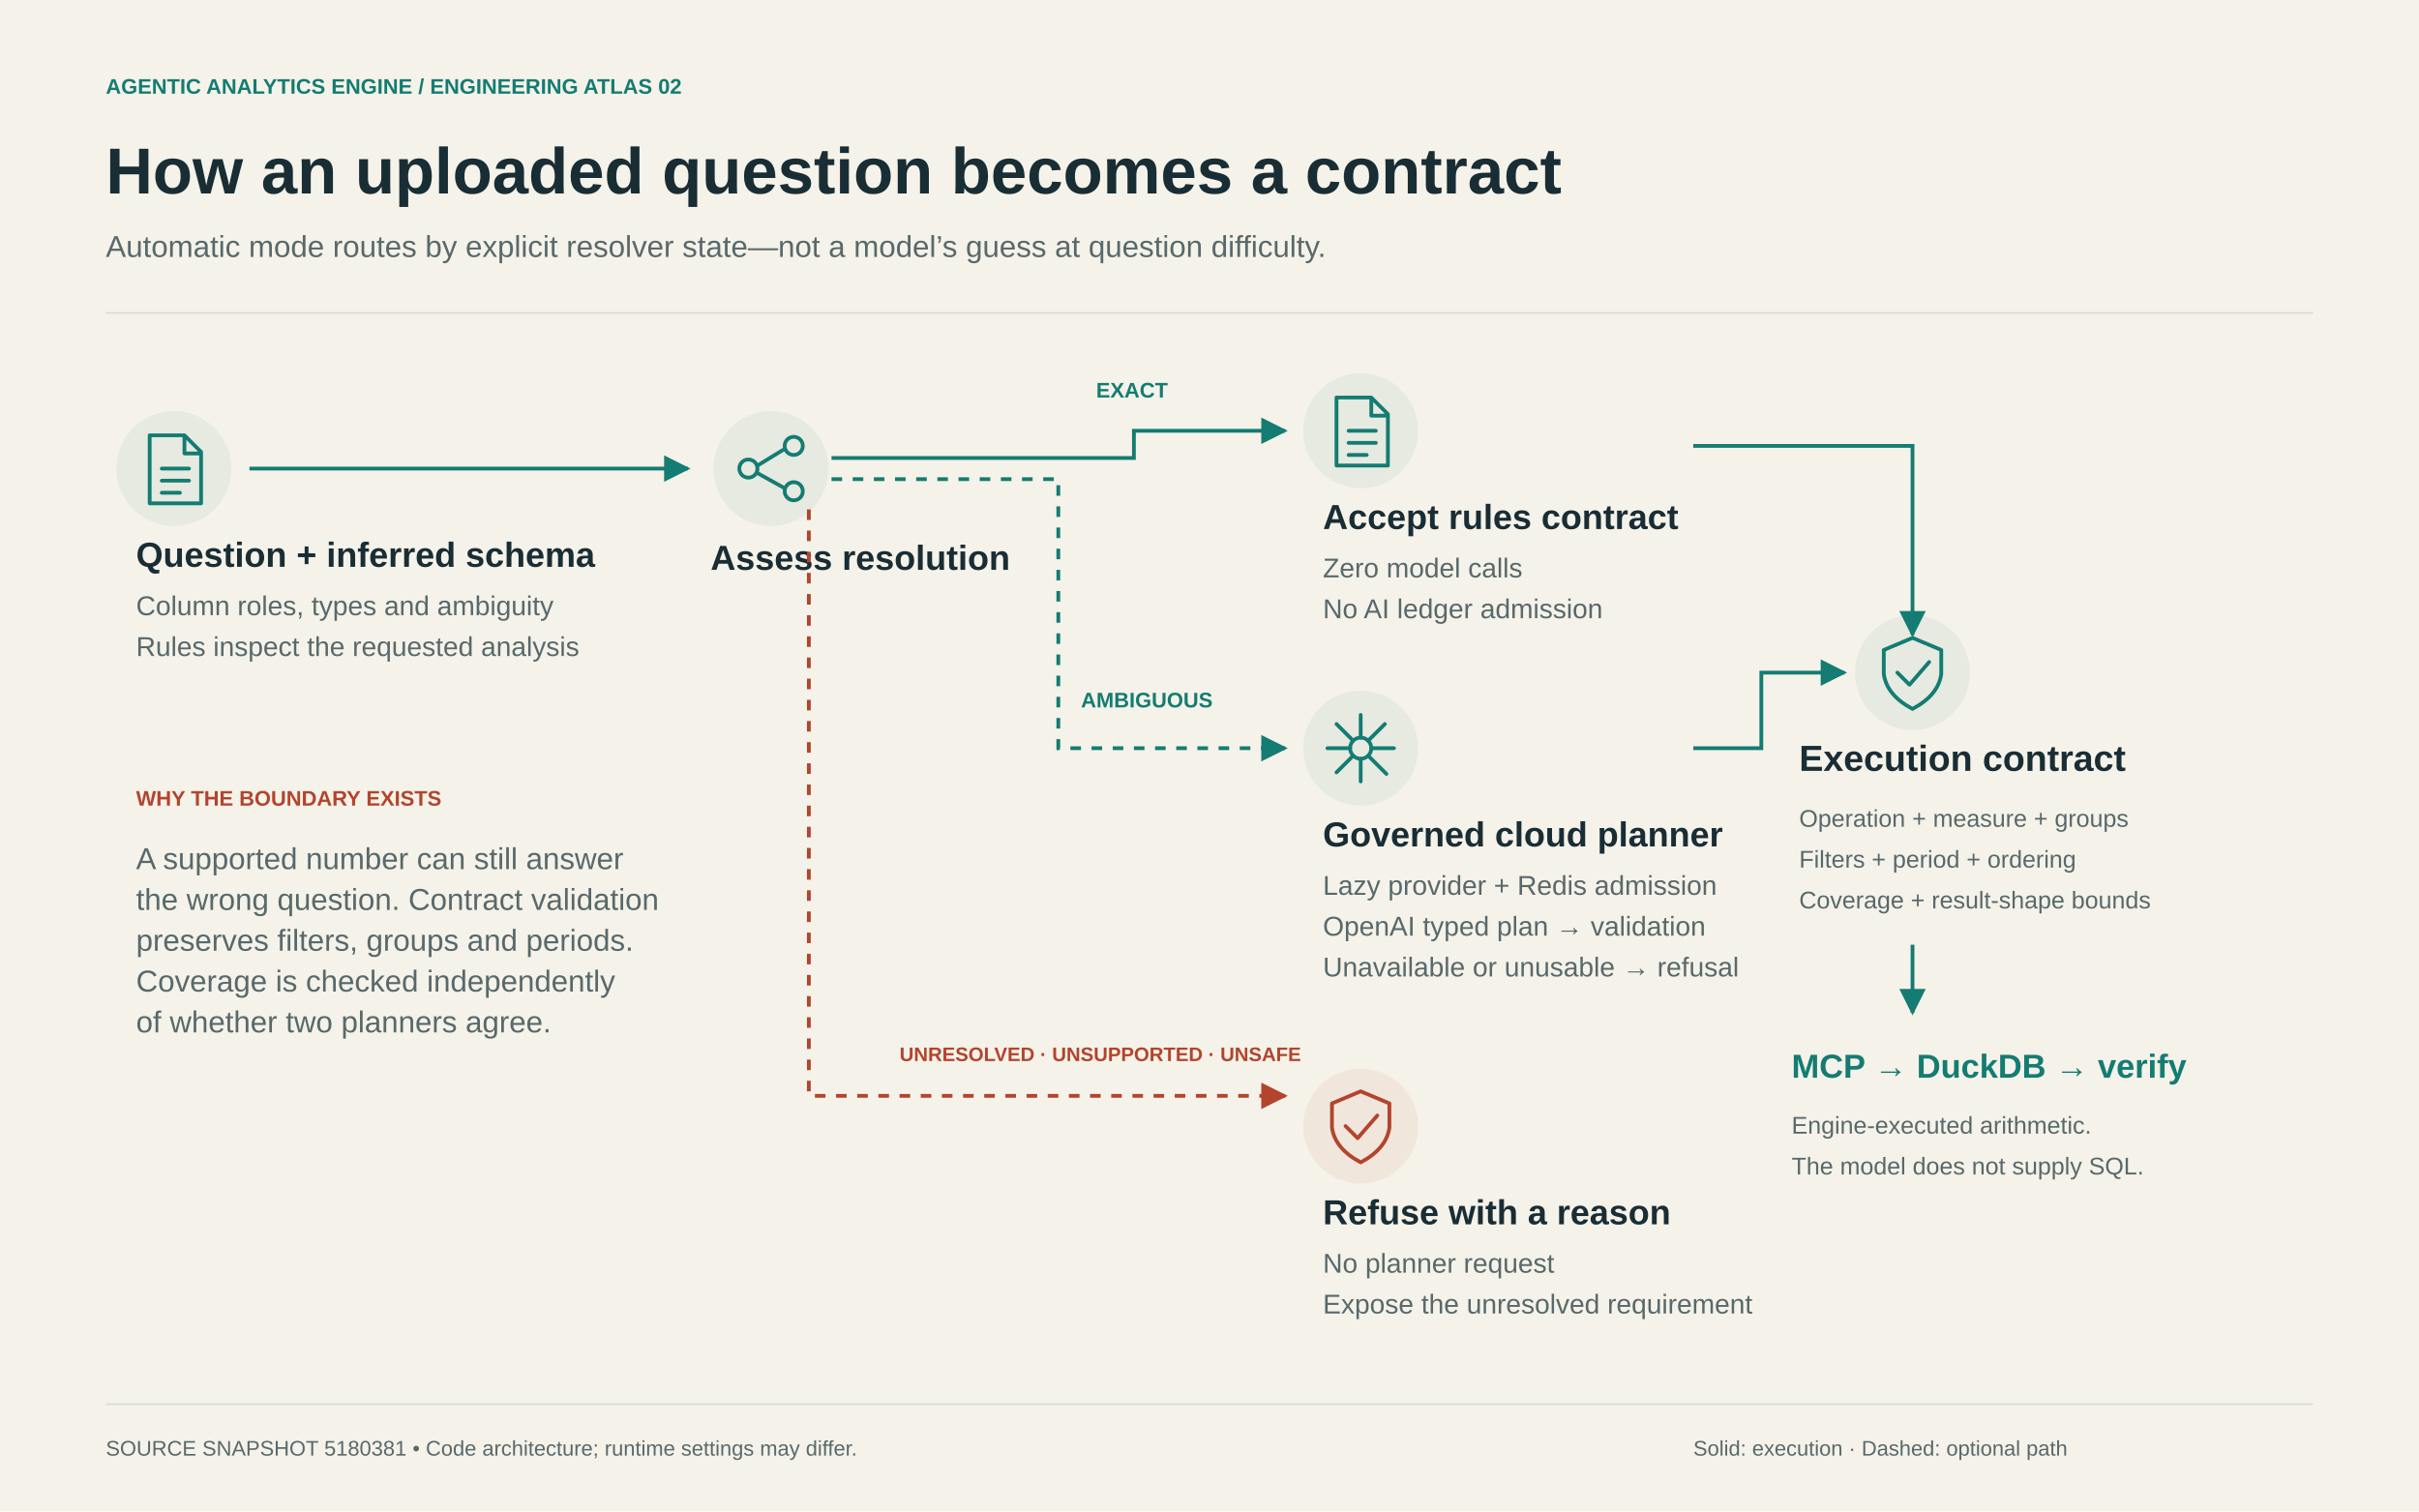
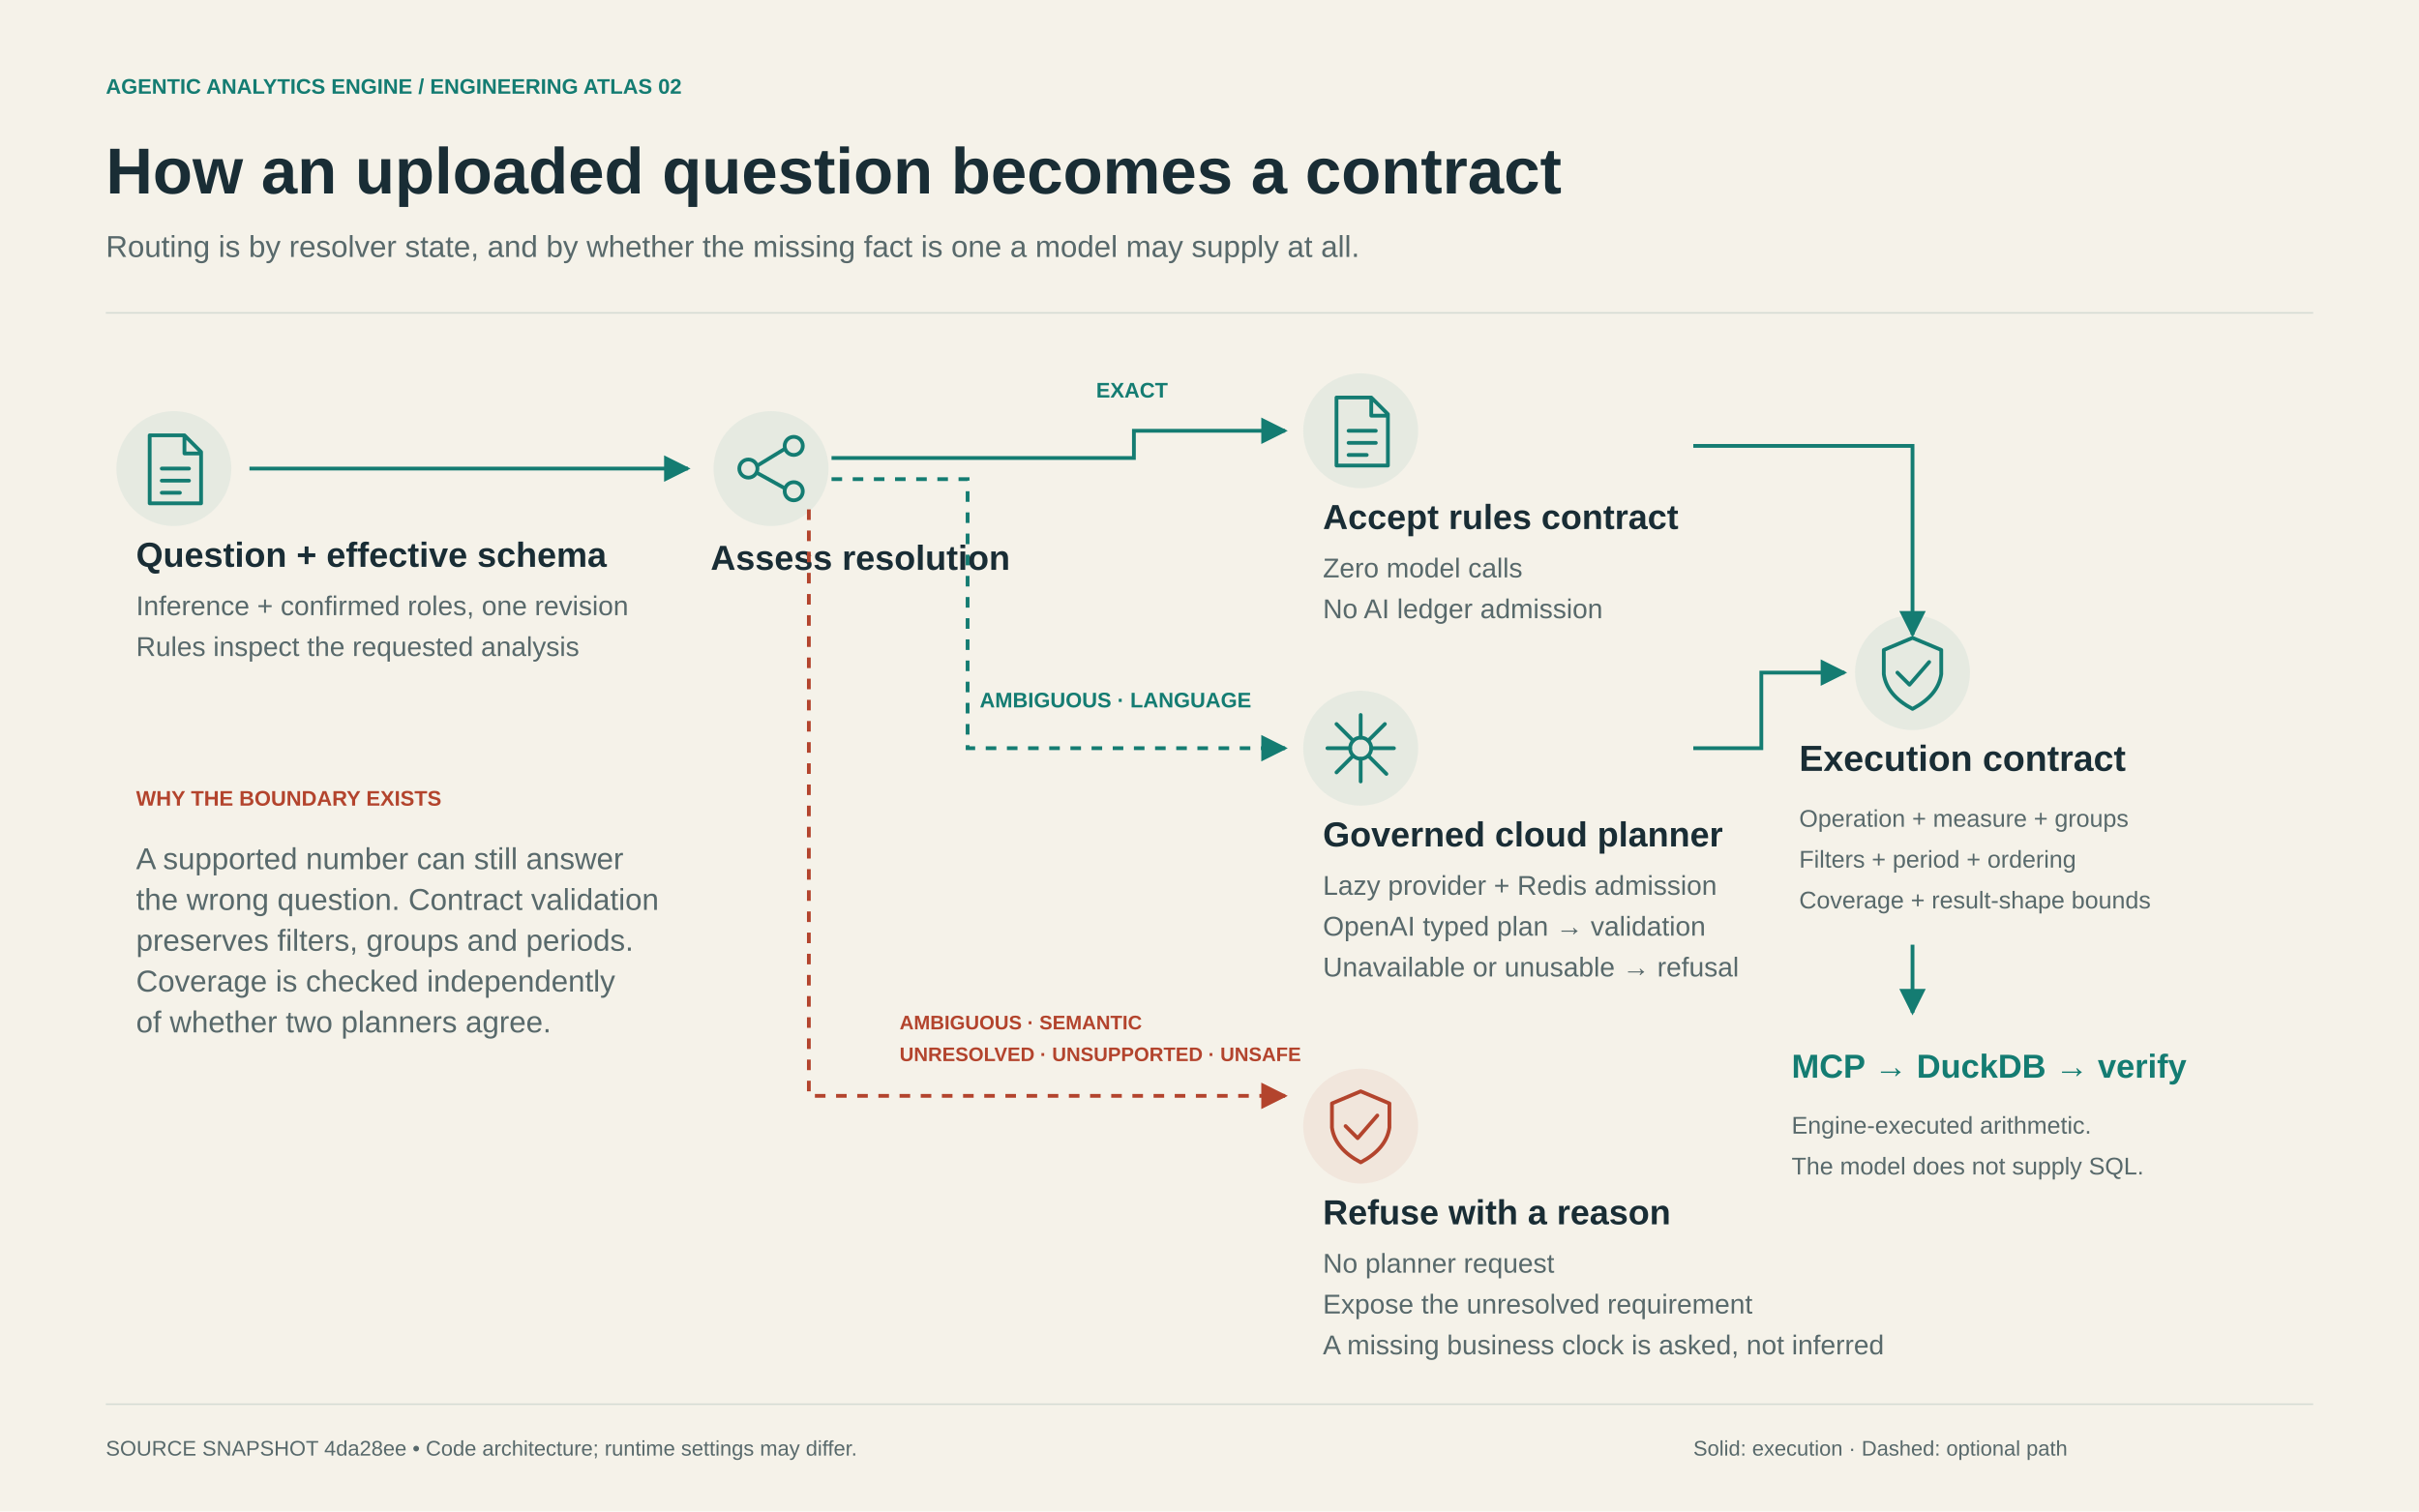
<svg xmlns="http://www.w3.org/2000/svg" width="1600" height="1000" viewBox="0 0 1600 1000">
  <defs>
    <marker id="arrow" viewBox="0 0 10 10" refX="9" refY="5" markerWidth="7" markerHeight="7" orient="auto">
      <path d="M0 0L10 5L0 10" fill="#147c72" />
    </marker>
    <marker id="rust" viewBox="0 0 10 10" refX="9" refY="5" markerWidth="7" markerHeight="7" orient="auto">
      <path d="M0 0L10 5L0 10" fill="#b3442d" />
    </marker>
  </defs>
  <rect width="1600" height="1000" fill="#f5f2e9" />
  <g font-family="Arial, Helvetica, sans-serif">
    <text x="70" y="62" fill="#147c72" font-size="14" font-weight="700">AGENTIC ANALYTICS ENGINE     /     ENGINEERING ATLAS 02</text>
    <text x="70" y="128" fill="#192d35" font-size="43" font-weight="700">How an uploaded question becomes a contract</text>
-     <text x="70" y="170" fill="#58696b" font-size="20" font-weight="400">Automatic mode routes by explicit resolver state—not a model’s guess at question difficulty.</text>
+     <text x="70" y="170" fill="#58696b" font-size="20" font-weight="400">Routing is by resolver state, and by whether the missing fact is one a model may supply at all.</text>
    <path d="M70 207H1530" stroke="#d5dbd3" />
    <circle cx="115" cy="310" r="38" fill="#147c72" fill-opacity=".07" />
    <g transform="translate(90,285)" fill="none" stroke="#147c72" stroke-width="2.5" stroke-linecap="round" stroke-linejoin="round">
      <path d="M9 3H32L43 14V48H9Z M32 3V15H43 M17 25H35 M17 33H35 M17 41H29" />
    </g>
-     <text x="90" y="375" fill="#192d35" font-size="23" font-weight="650">Question + inferred schema</text>
-     <text x="90" y="407" fill="#58696b" font-size="18" font-weight="400">Column roles, types and ambiguity</text>
+     <text x="90" y="375" fill="#192d35" font-size="23" font-weight="650">Question + effective schema</text>
+     <text x="90" y="407" fill="#58696b" font-size="18" font-weight="400">Inference + confirmed roles, one revision</text>
    <text x="90" y="434" fill="#58696b" font-size="18" font-weight="400">Rules inspect the requested analysis</text>
    <path d="M165 310H455" fill="none" stroke="#147c72" stroke-width="2.5" marker-end="url(#arrow)" />
    <circle cx="510" cy="310" r="38" fill="#147c72" fill-opacity=".07" />
    <g transform="translate(485,285)" fill="none" stroke="#147c72" stroke-width="2.5" stroke-linecap="round" stroke-linejoin="round">
      <circle cx="10" cy="25" r="6" />
      <circle cx="40" cy="10" r="6" />
      <circle cx="40" cy="40" r="6" />
      <path d="M16 23L34 12 M16 28L34 38" />
    </g>
    <text x="470" y="377" fill="#192d35" font-size="23" font-weight="650">Assess resolution</text>
    <path d="M550 303H750V285H850" fill="none" stroke="#147c72" stroke-width="2.5" marker-end="url(#arrow)" />
-     <path d="M550 317H700V495H850" fill="none" stroke="#147c72" stroke-width="2.5" stroke-dasharray="7 7" marker-end="url(#arrow)" />
+     <path d="M550 317H640V495H850" fill="none" stroke="#147c72" stroke-width="2.5" stroke-dasharray="7 7" marker-end="url(#arrow)" />
    <path d="M535 337V725H850" fill="none" stroke="#b3442d" stroke-width="2.5" stroke-dasharray="7 7" marker-end="url(#rust)" />
    <text x="725" y="263" fill="#147c72" font-size="14" font-weight="700">EXACT</text>
    <circle cx="900" cy="285" r="38" fill="#147c72" fill-opacity=".07" />
    <g transform="translate(875,260)" fill="none" stroke="#147c72" stroke-width="2.5" stroke-linecap="round" stroke-linejoin="round">
      <path d="M9 3H32L43 14V48H9Z M32 3V15H43 M17 25H35 M17 33H35 M17 41H29" />
    </g>
    <text x="875" y="350" fill="#192d35" font-size="23" font-weight="650">Accept rules contract</text>
    <text x="875" y="382" fill="#58696b" font-size="18" font-weight="400">Zero model calls</text>
    <text x="875" y="409" fill="#58696b" font-size="18" font-weight="400">No AI ledger admission</text>
-     <text x="715" y="468" fill="#147c72" font-size="14" font-weight="700">AMBIGUOUS</text>
+     <text x="648" y="468" fill="#147c72" font-size="14" font-weight="700">AMBIGUOUS · LANGUAGE</text>
    <circle cx="900" cy="495" r="38" fill="#147c72" fill-opacity=".07" />
    <g transform="translate(875,470)" fill="none" stroke="#147c72" stroke-width="2.5" stroke-linecap="round" stroke-linejoin="round">
      <circle cx="25" cy="25" r="7" />
      <path d="M25 3V18 M25 32V47 M3 25H18 M32 25H47 M9 9L20 20 M30 30L42 42 M9 41L20 30 M30 20L41 9" />
    </g>
    <text x="875" y="560" fill="#192d35" font-size="23" font-weight="650">Governed cloud planner</text>
    <text x="875" y="592" fill="#58696b" font-size="18" font-weight="400">Lazy provider + Redis admission</text>
    <text x="875" y="619" fill="#58696b" font-size="18" font-weight="400">OpenAI typed plan → validation</text>
    <text x="875" y="646" fill="#58696b" font-size="18" font-weight="400">Unavailable or unusable → refusal</text>
+     <text x="595" y="681" fill="#b3442d" font-size="13" font-weight="700">AMBIGUOUS · SEMANTIC</text>
    <text x="595" y="702" fill="#b3442d" font-size="13" font-weight="700">UNRESOLVED · UNSUPPORTED · UNSAFE</text>
    <circle cx="900" cy="745" r="38" fill="#b3442d" fill-opacity=".07" />
    <g transform="translate(875,720)" fill="none" stroke="#b3442d" stroke-width="2.5" stroke-linecap="round" stroke-linejoin="round">
      <path d="M25 2L44 10V26Q42 40 25 49Q8 40 6 26V10Z M15 25L23 33L36 18" />
    </g>
    <text x="875" y="810" fill="#192d35" font-size="23" font-weight="650">Refuse with a reason</text>
    <text x="875" y="842" fill="#58696b" font-size="18" font-weight="400">No planner request</text>
    <text x="875" y="869" fill="#58696b" font-size="18" font-weight="400">Expose the unresolved requirement</text>
+     <text x="875" y="896" fill="#58696b" font-size="18" font-weight="400">A missing business clock is asked, not inferred</text>
    <path d="M1120 295H1265V420" fill="none" stroke="#147c72" stroke-width="2.5" marker-end="url(#arrow)" />
    <path d="M1120 495H1165V445H1220" fill="none" stroke="#147c72" stroke-width="2.5" marker-end="url(#arrow)" />
    <circle cx="1265" cy="445" r="38" fill="#147c72" fill-opacity=".07" />
    <g transform="translate(1240,420)" fill="none" stroke="#147c72" stroke-width="2.5" stroke-linecap="round" stroke-linejoin="round">
      <path d="M25 2L44 10V26Q42 40 25 49Q8 40 6 26V10Z M15 25L23 33L36 18" />
    </g>
    <text x="1190" y="510" fill="#192d35" font-size="24" font-weight="650">Execution contract</text>
    <text x="1190" y="547" fill="#58696b" font-size="16" font-weight="400">Operation + measure + groups</text>
    <text x="1190" y="574" fill="#58696b" font-size="16" font-weight="400">Filters + period + ordering</text>
    <text x="1190" y="601" fill="#58696b" font-size="16" font-weight="400">Coverage + result-shape bounds</text>
    <path d="M1265 625V670" fill="none" stroke="#147c72" stroke-width="2.5" marker-end="url(#arrow)" />
    <text x="1185" y="713" fill="#147c72" font-size="22" font-weight="650">MCP → DuckDB → verify</text>
    <text x="1185" y="750" fill="#58696b" font-size="16" font-weight="400">Engine-executed arithmetic.</text>
    <text x="1185" y="777" fill="#58696b" font-size="16" font-weight="400">The model does not supply SQL.</text>
    <text x="90" y="533" fill="#b3442d" font-size="14" font-weight="700">WHY THE BOUNDARY EXISTS</text>
    <text x="90" y="575" fill="#58696b" font-size="20" font-weight="400">A supported number can still answer</text>
    <text x="90" y="602" fill="#58696b" font-size="20" font-weight="400">the wrong question. Contract validation</text>
    <text x="90" y="629" fill="#58696b" font-size="20" font-weight="400">preserves filters, groups and periods.</text>
    <text x="90" y="656" fill="#58696b" font-size="20" font-weight="400">Coverage is checked independently</text>
    <text x="90" y="683" fill="#58696b" font-size="20" font-weight="400">of whether two planners agree.</text>
    <path d="M70 929H1530" stroke="#d5dbd3" />
-     <text x="70" y="963" fill="#58696b" font-size="14" font-weight="400">SOURCE SNAPSHOT 5180381  •  Code architecture; runtime settings may differ.</text>
+     <text x="70" y="963" fill="#58696b" font-size="14" font-weight="400">SOURCE SNAPSHOT 4da28ee  •  Code architecture; runtime settings may differ.</text>
    <text x="1120" y="963" fill="#58696b" font-size="14" font-weight="400">Solid: execution   ·   Dashed: optional path</text>
  </g>
</svg>
